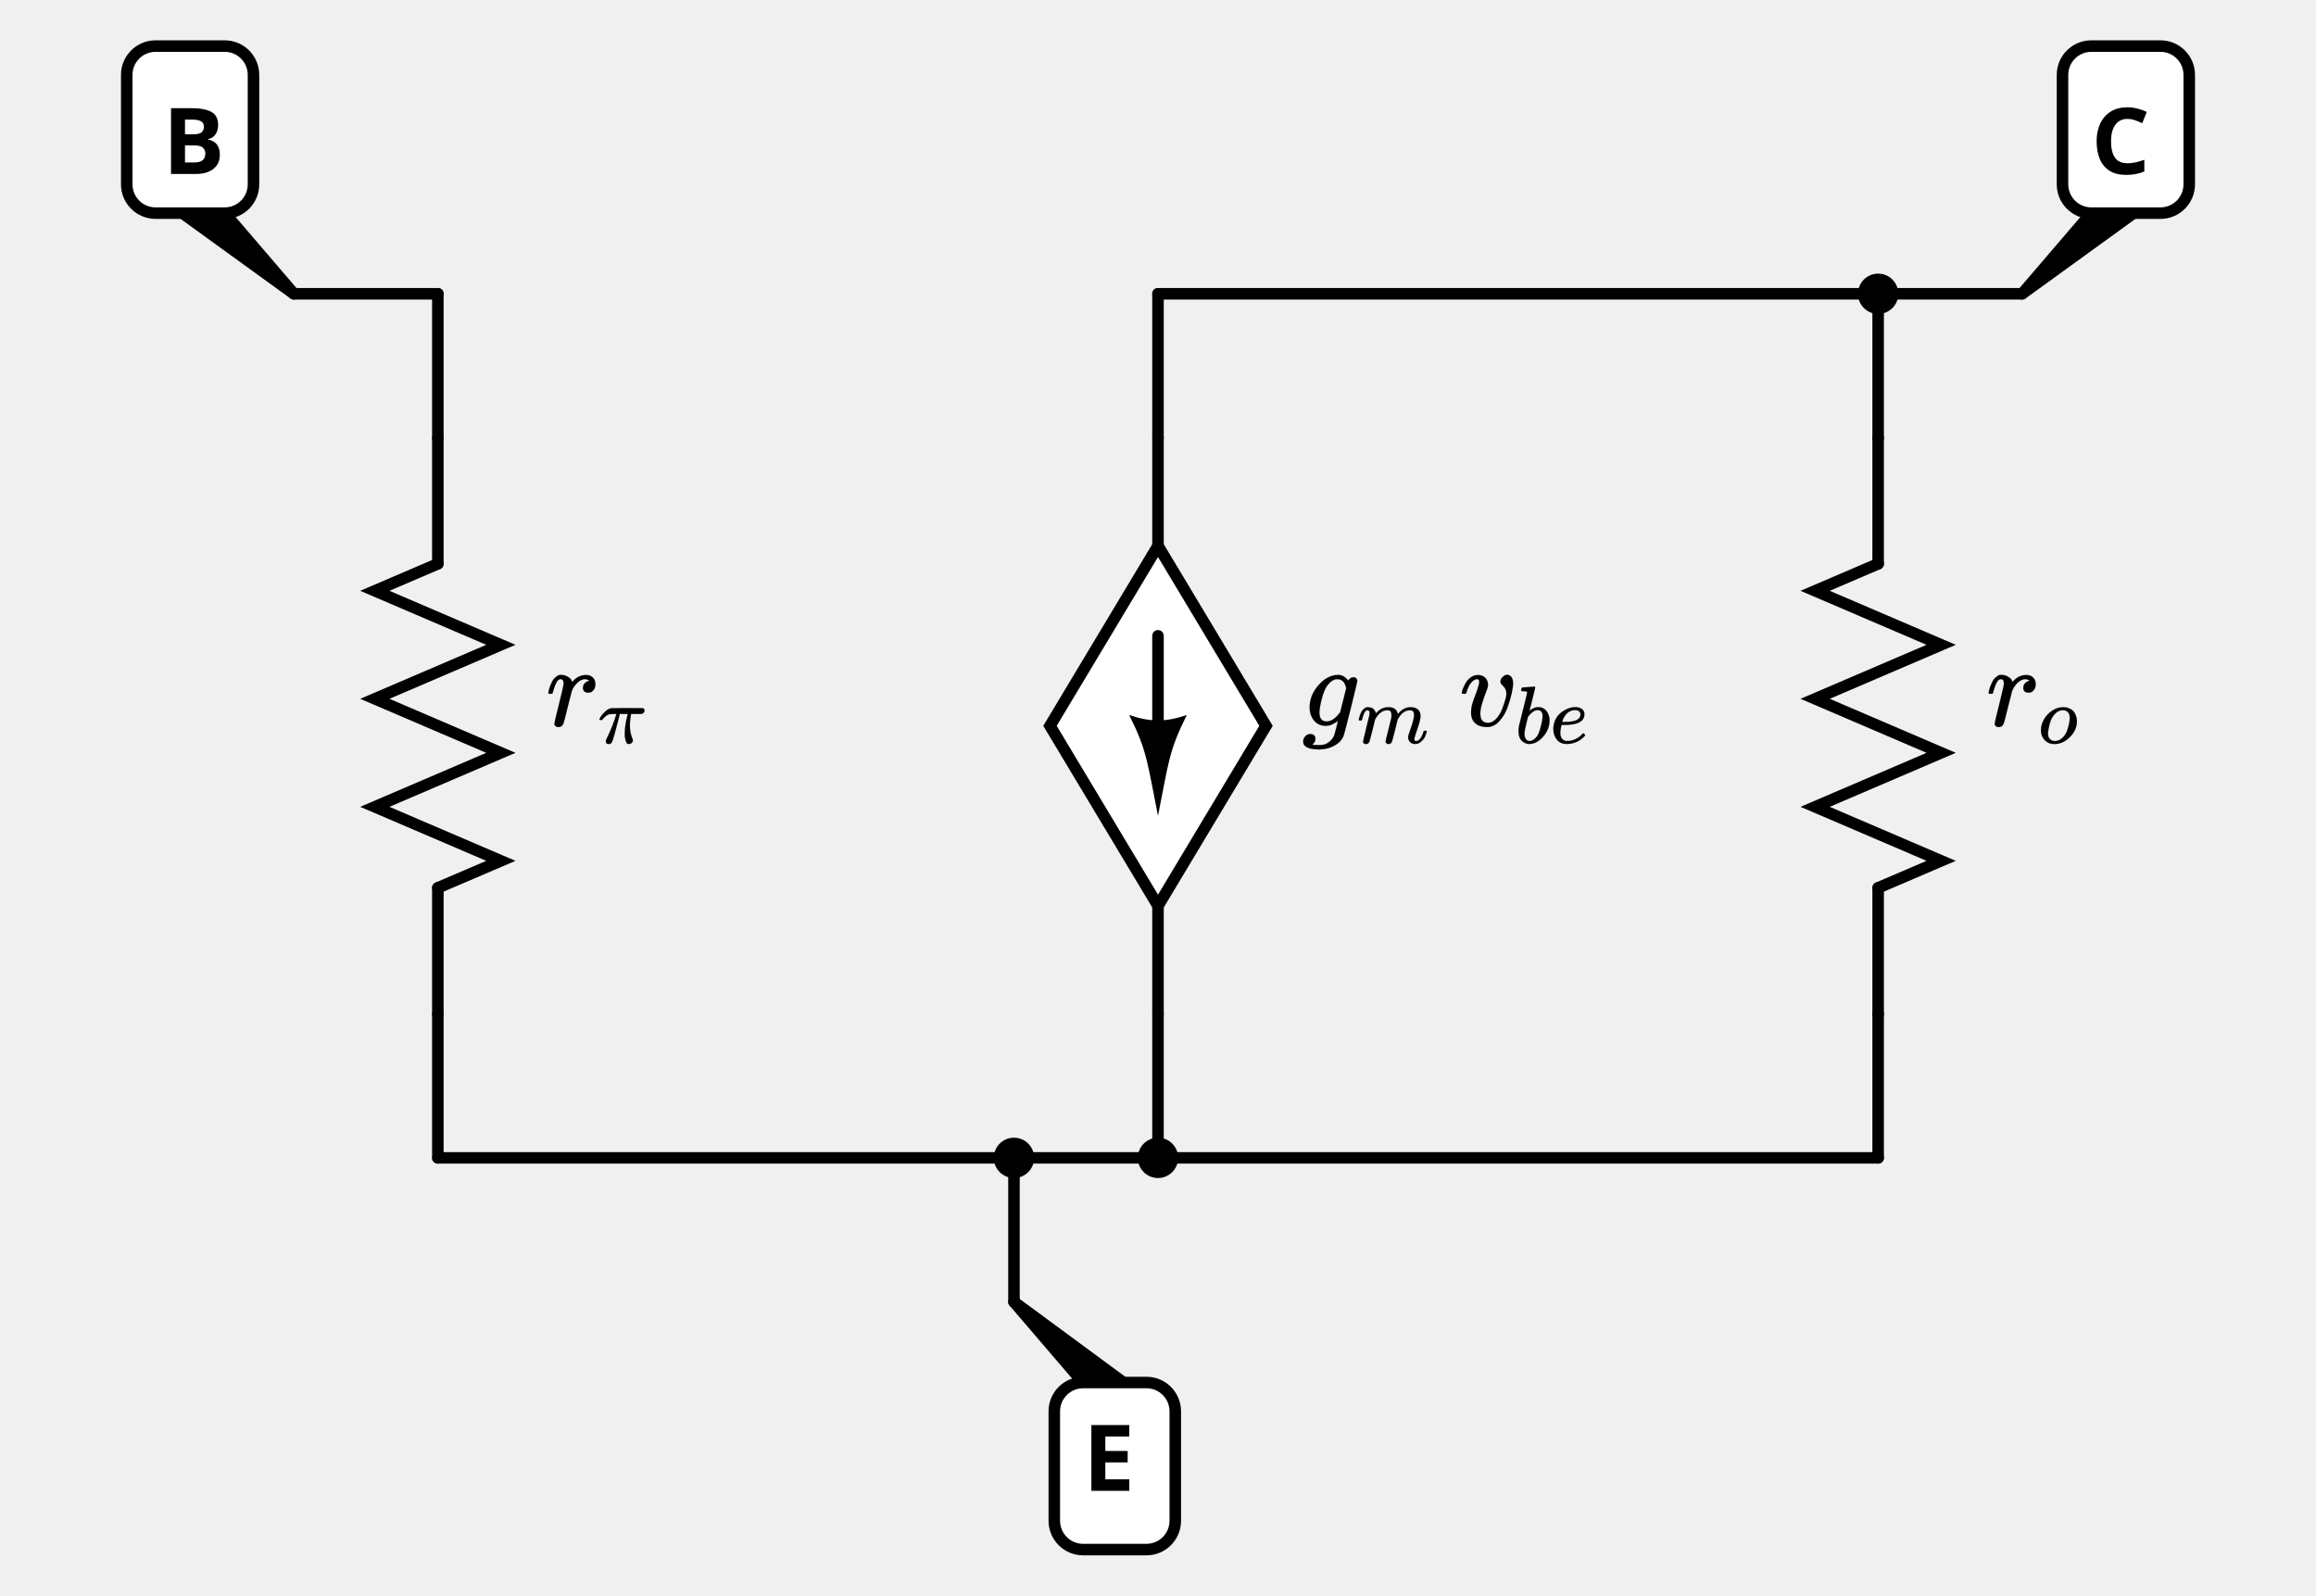
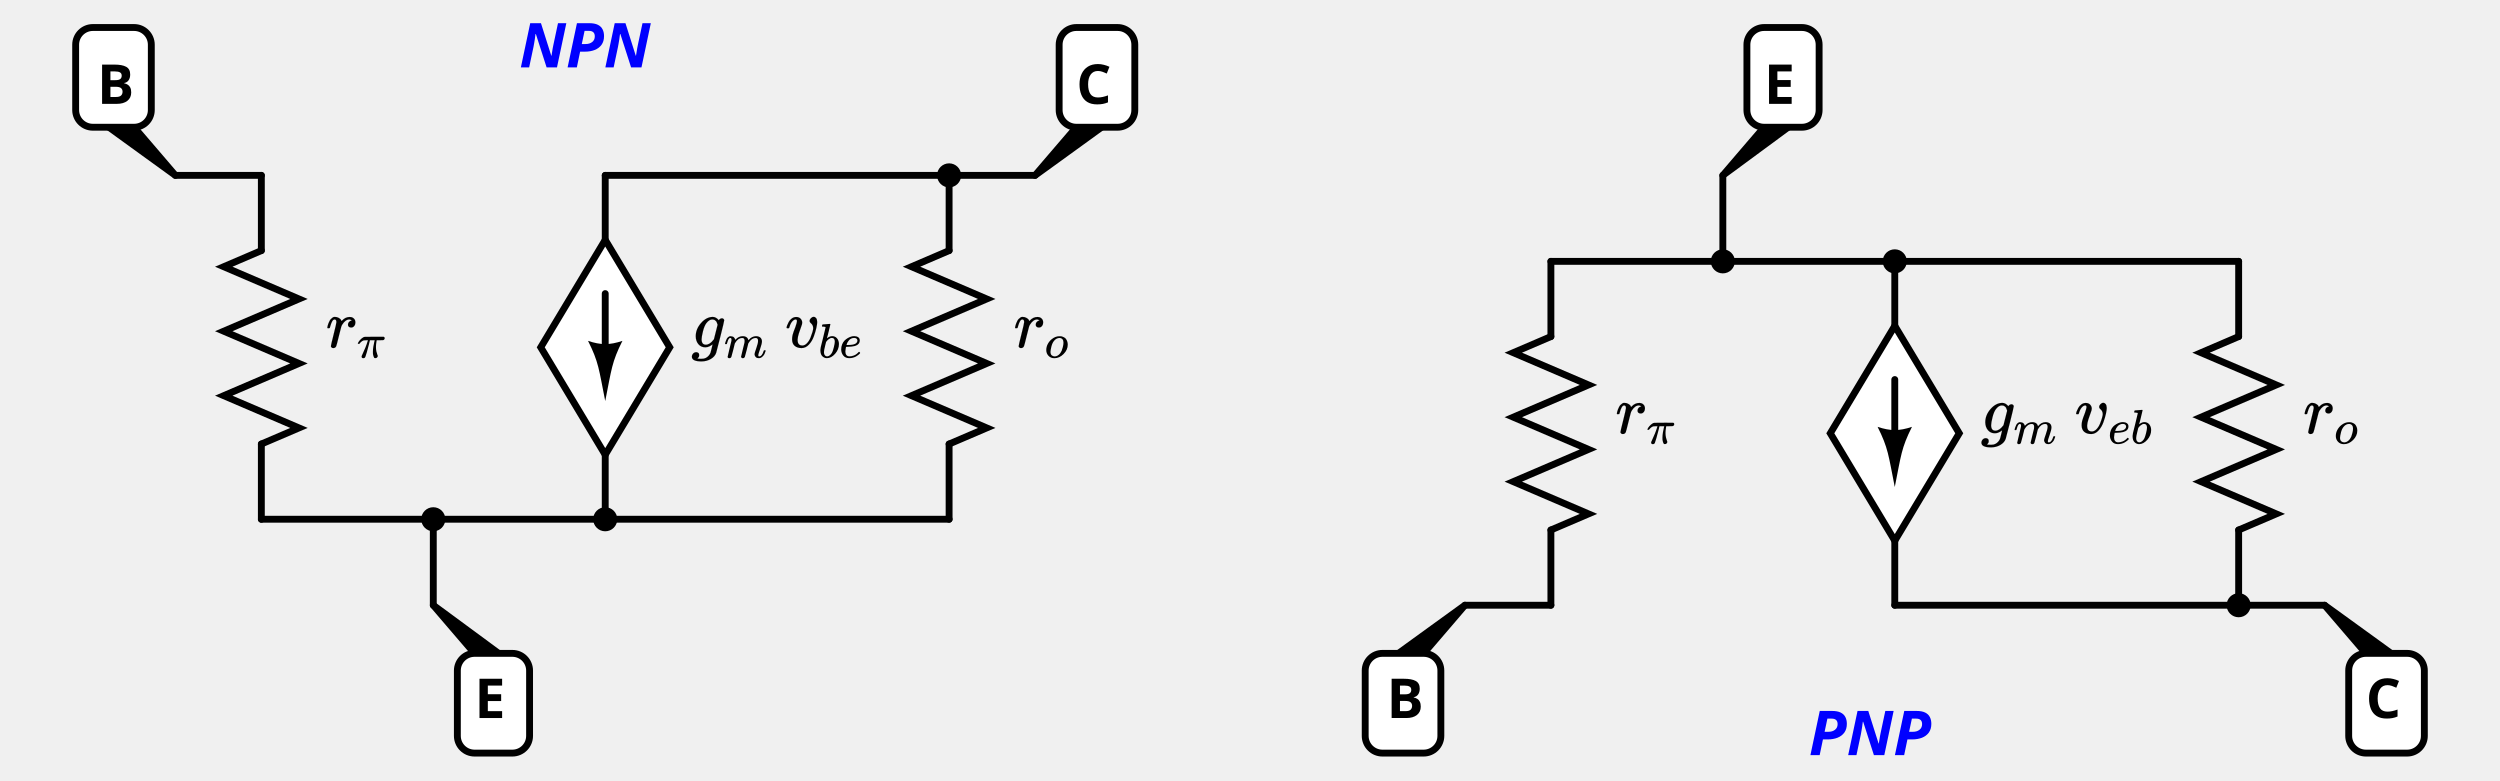
- <svg xmlns="http://www.w3.org/2000/svg" xmlns:xlink="http://www.w3.org/1999/xlink" width="402.0" height="277.0">
-   <g transform="scale(0.402) matrix(2.487562,0,0,2.487562,-6216.418,-3169.154)">
-     <rect x="2500" y="1275" width="400" height="275" r="0" rx="0" ry="0" fill="none" stroke="none" style="stroke-opacity: 0;" />
-     <path style="stroke-linejoin: round;" fill="#000000" stroke="#000000" d="M0,50L12,36L19,36Z" stroke-width="2" stroke-linejoin="round" transform="matrix(1,0,0,-1,2675,1550)" />
-     <path style="stroke-linejoin: round;" fill="#000000" stroke="#000000" d="M0,50L12,36L19.333,36Z" stroke-width="2" stroke-linejoin="round" transform="translate(2850,1275)" />
-     <path style="stroke-linejoin: round;" fill="#000000" stroke="#000000" d="M0,50L12,36L19.333,36Z" stroke-width="2" stroke-linejoin="round" transform="matrix(-1,0,0,1,2550,1275)" />
-     <path style="stroke-linecap: round; stroke-miterlimit: 6;" fill="none" stroke="#000000" d="M25,21.875L25,0" stroke-width="2" stroke-linecap="round" stroke-miterlimit="6" transform="translate(2550,1350)" />
-     <path style="stroke-linecap: round; stroke-miterlimit: 6;" fill="none" stroke="#000000" d="M25,78.125L25,100" stroke-width="2" stroke-linecap="round" stroke-miterlimit="6" transform="translate(2550,1350)" />
-     <path style="stroke-linecap: round; stroke-miterlimit: 6;" fill="none" stroke="#000000" d="M25,21.875L14.063,26.562L35.937,35.937L14.063,45.312L35.937,54.688L14.063,64.063L35.937,73.438L25,78.125" stroke-width="2" stroke-linecap="round" stroke-miterlimit="6" transform="translate(2550,1350)" />
+ <svg xmlns="http://www.w3.org/2000/svg" xmlns:xlink="http://www.w3.org/1999/xlink" width="727.0" height="227.0">
+   <g transform="scale(0.727) matrix(1.375516,0,0,1.375516,-3471.802,-1821.183)">
+     <path style="stroke-linejoin: round;" fill="#000000" stroke="#000000" d="M0,50L12,36L19.333,36Z" stroke-width="2" stroke-linejoin="round" transform="matrix(-1,0,0,-1,2950,1550)" />
+     <path style="stroke-linejoin: round;" fill="#000000" stroke="#000000" d="M0,50L12,36L19,36Z" stroke-width="2" stroke-linejoin="round" transform="translate(3025,1325)" />
+     <path style="stroke-linejoin: round;" fill="#000000" stroke="#000000" d="M0,50L12,36L19.333,36Z" stroke-width="2" stroke-linejoin="round" transform="matrix(1,0,0,-1,3200,1550)" />
+     <rect x="2525" y="1325" width="725" height="225" r="0" rx="0" ry="0" fill="none" stroke="none" style="stroke-opacity: 0;" />
+     <path style="stroke-linejoin: round;" fill="#000000" stroke="#000000" d="M0,50L12,36L19,36Z" stroke-width="2" stroke-linejoin="round" transform="matrix(1,0,0,-1,2650,1550)" />
+     <path style="stroke-linejoin: round;" fill="#000000" stroke="#000000" d="M0,50L12,36L19.333,36Z" stroke-width="2" stroke-linejoin="round" transform="translate(2825,1325)" />
+     <path style="stroke-linejoin: round;" fill="#000000" stroke="#000000" d="M0,50L12,36L19.333,36Z" stroke-width="2" stroke-linejoin="round" transform="matrix(-1,0,0,1,2575,1325)" />
+     <path style="stroke-linecap: round; stroke-miterlimit: 6;" fill="none" stroke="#000000" d="M25,21.875L25,0" stroke-width="2" stroke-linecap="round" stroke-miterlimit="6" transform="translate(2575,1375)" />
+     <path style="stroke-linecap: round; stroke-miterlimit: 6;" fill="none" stroke="#000000" d="M25,78.125L25,100" stroke-width="2" stroke-linecap="round" stroke-miterlimit="6" transform="translate(2575,1375)" />
+     <path style="stroke-linecap: round; stroke-miterlimit: 6;" fill="none" stroke="#000000" d="M25,21.875L14.063,26.562L35.937,35.937L14.063,45.312L35.937,54.688L14.063,64.063L35.937,73.438L25,78.125" stroke-width="2" stroke-linecap="round" stroke-miterlimit="6" transform="translate(2575,1375)" />
    <defs aria-hidden="true">
      <path stroke-width="1" id="E1-MJMATHI-72" d="M21 287Q22 290 23 295T28 317T38 348T53 381T73 411T99 433T132 442Q161 442 183 430T214 408T225 388Q227 382 228 382T236 389Q284 441 347 441H350Q398 441 422 400Q430 381 430 363Q430 333 417 315T391 292T366 288Q346 288 334 299T322 328Q322 376 378 392Q356 405 342 405Q286 405 239 331Q229 315 224 298T190 165Q156 25 151 16Q138 -11 108 -11Q95 -11 87 -5T76 7T74 17Q74 30 114 189T154 366Q154 405 128 405Q107 405 92 377T68 316T57 280Q55 278 41 278H27Q21 284 21 287Z" />
      <path stroke-width="1" id="E1-MJMATHI-3C0" d="M132 -11Q98 -11 98 22V33L111 61Q186 219 220 334L228 358H196Q158 358 142 355T103 336Q92 329 81 318T62 297T53 285Q51 284 38 284Q19 284 19 294Q19 300 38 329T93 391T164 429Q171 431 389 431Q549 431 553 430Q573 423 573 402Q573 371 541 360Q535 358 472 358H408L405 341Q393 269 393 222Q393 170 402 129T421 65T431 37Q431 20 417 5T381 -10Q370 -10 363 -7T347 17T331 77Q330 86 330 121Q330 170 339 226T357 318T367 358H269L268 354Q268 351 249 275T206 114T175 17Q164 -11 132 -11Z" />
    </defs>
-     <g stroke="currentColor" fill="currentColor" stroke-width="0" transform="translate(2593.75,1400) scale(0.02) matrix(1 0 0 -1 0 0)" aria-hidden="true">
+     <g stroke="currentColor" fill="currentColor" stroke-width="0" transform="translate(2618.75,1425) scale(0.02) matrix(1 0 0 -1 0 0)" aria-hidden="true">
      <use xlink:href="#E1-MJMATHI-72" x="0" y="0" />
      <use transform="scale(0.707)" xlink:href="#E1-MJMATHI-3C0" x="638" y="-213" />
    </g>
-     <path style="stroke-linecap: round; stroke-miterlimit: 6;" fill="#ffffff" stroke="#000000" d="M25,18.75L43.75,50L25,81.25L6.25,50L25,18.75" stroke-width="2" stroke-linecap="round" stroke-miterlimit="6" transform="translate(2675,1350)" />
-     <path style="stroke-linecap: round; stroke-miterlimit: 6;" fill="none" stroke="#000000" d="M25,0L25,18.75" stroke-width="2" stroke-linecap="round" stroke-miterlimit="6" transform="translate(2675,1350)" />
-     <path style="stroke-linecap: round; stroke-miterlimit: 6;" fill="none" stroke="#000000" d="M25,100L25,81.25" stroke-width="2" stroke-linecap="round" stroke-miterlimit="6" transform="translate(2675,1350)" />
-     <path fill="#000000" stroke="none" d="M20,48.125C23.125,54.375,23.125,56.25,25,65.625C26.875,56.25,26.875,54.375,30,48.125C26.25,49.375,23.75,49.375,20,48.125" transform="translate(2675,1350)" />
-     <path style="stroke-linecap: round; stroke-miterlimit: 6;" fill="none" stroke="#000000" d="M25,56.25L25,34.375" stroke-width="2" stroke-linecap="round" stroke-miterlimit="6" transform="translate(2675,1350)" />
+     <path style="stroke-linecap: round; stroke-miterlimit: 6;" fill="#ffffff" stroke="#000000" d="M25,18.75L43.75,50L25,81.25L6.25,50L25,18.75" stroke-width="2" stroke-linecap="round" stroke-miterlimit="6" transform="translate(2675,1375)" />
+     <path style="stroke-linecap: round; stroke-miterlimit: 6;" fill="none" stroke="#000000" d="M25,0L25,18.75" stroke-width="2" stroke-linecap="round" stroke-miterlimit="6" transform="translate(2675,1375)" />
+     <path style="stroke-linecap: round; stroke-miterlimit: 6;" fill="none" stroke="#000000" d="M25,100L25,81.25" stroke-width="2" stroke-linecap="round" stroke-miterlimit="6" transform="translate(2675,1375)" />
+     <path fill="#000000" stroke="none" d="M20,48.125C23.125,54.375,23.125,56.25,25,65.625C26.875,56.25,26.875,54.375,30,48.125C26.25,49.375,23.75,49.375,20,48.125" transform="translate(2675,1375)" />
+     <path style="stroke-linecap: round; stroke-miterlimit: 6;" fill="none" stroke="#000000" d="M25,56.25L25,34.375" stroke-width="2" stroke-linecap="round" stroke-miterlimit="6" transform="translate(2675,1375)" />
    <defs aria-hidden="true">
      <path stroke-width="1" id="E1-MJMATHI-67" d="M311 43Q296 30 267 15T206 0Q143 0 105 45T66 160Q66 265 143 353T314 442Q361 442 401 394L404 398Q406 401 409 404T418 412T431 419T447 422Q461 422 470 413T480 394Q480 379 423 152T363 -80Q345 -134 286 -169T151 -205Q10 -205 10 -137Q10 -111 28 -91T74 -71Q89 -71 102 -80T116 -111Q116 -121 114 -130T107 -144T99 -154T92 -162L90 -164H91Q101 -167 151 -167Q189 -167 211 -155Q234 -144 254 -122T282 -75Q288 -56 298 -13Q311 35 311 43ZM384 328L380 339Q377 350 375 354T369 368T359 382T346 393T328 402T306 405Q262 405 221 352Q191 313 171 233T151 117Q151 38 213 38Q269 38 323 108L331 118L384 328Z" />
      <path stroke-width="1" id="E1-MJMATHI-6D" d="M21 287Q22 293 24 303T36 341T56 388T88 425T132 442T175 435T205 417T221 395T229 376L231 369Q231 367 232 367L243 378Q303 442 384 442Q401 442 415 440T441 433T460 423T475 411T485 398T493 385T497 373T500 364T502 357L510 367Q573 442 659 442Q713 442 746 415T780 336Q780 285 742 178T704 50Q705 36 709 31T724 26Q752 26 776 56T815 138Q818 149 821 151T837 153Q857 153 857 145Q857 144 853 130Q845 101 831 73T785 17T716 -10Q669 -10 648 17T627 73Q627 92 663 193T700 345Q700 404 656 404H651Q565 404 506 303L499 291L466 157Q433 26 428 16Q415 -11 385 -11Q372 -11 364 -4T353 8T350 18Q350 29 384 161L420 307Q423 322 423 345Q423 404 379 404H374Q288 404 229 303L222 291L189 157Q156 26 151 16Q138 -11 108 -11Q95 -11 87 -5T76 7T74 17Q74 30 112 181Q151 335 151 342Q154 357 154 369Q154 405 129 405Q107 405 92 377T69 316T57 280Q55 278 41 278H27Q21 284 21 287Z" />
      <path stroke-width="1" id="E1-MJMATHI-76" d="M173 380Q173 405 154 405Q130 405 104 376T61 287Q60 286 59 284T58 281T56 279T53 278T49 278T41 278H27Q21 284 21 287Q21 294 29 316T53 368T97 419T160 441Q202 441 225 417T249 361Q249 344 246 335Q246 329 231 291T200 202T182 113Q182 86 187 69Q200 26 250 26Q287 26 319 60T369 139T398 222T409 277Q409 300 401 317T383 343T365 361T357 383Q357 405 376 424T417 443Q436 443 451 425T467 367Q467 340 455 284T418 159T347 40T241 -11Q177 -11 139 22Q102 54 102 117Q102 148 110 181T151 298Q173 362 173 380Z" />
      <path stroke-width="1" id="E1-MJMATHI-62" d="M73 647Q73 657 77 670T89 683Q90 683 161 688T234 694Q246 694 246 685T212 542Q204 508 195 472T180 418L176 399Q176 396 182 402Q231 442 283 442Q345 442 383 396T422 280Q422 169 343 79T173 -11Q123 -11 82 27T40 150V159Q40 180 48 217T97 414Q147 611 147 623T109 637Q104 637 101 637H96Q86 637 83 637T76 640T73 647ZM336 325V331Q336 405 275 405Q258 405 240 397T207 376T181 352T163 330L157 322L136 236Q114 150 114 114Q114 66 138 42Q154 26 178 26Q211 26 245 58Q270 81 285 114T318 219Q336 291 336 325Z" />
      <path stroke-width="1" id="E1-MJMATHI-65" d="M39 168Q39 225 58 272T107 350T174 402T244 433T307 442H310Q355 442 388 420T421 355Q421 265 310 237Q261 224 176 223Q139 223 138 221Q138 219 132 186T125 128Q125 81 146 54T209 26T302 45T394 111Q403 121 406 121Q410 121 419 112T429 98T420 82T390 55T344 24T281 -1T205 -11Q126 -11 83 42T39 168ZM373 353Q367 405 305 405Q272 405 244 391T199 357T170 316T154 280T149 261Q149 260 169 260Q282 260 327 284T373 353Z" />
    </defs>
-     <g stroke="currentColor" fill="currentColor" stroke-width="0" transform="translate(2725,1400) scale(0.02) matrix(1 0 0 -1 0 0)" aria-hidden="true">
+     <g stroke="currentColor" fill="currentColor" stroke-width="0" transform="translate(2725,1425) scale(0.02) matrix(1 0 0 -1 0 0)" aria-hidden="true">
      <use xlink:href="#E1-MJMATHI-67" x="0" y="0" />
      <use transform="scale(0.707)" xlink:href="#E1-MJMATHI-6D" x="675" y="-213" />
      <g transform="translate(1365,0)">
        <use xlink:href="#E1-MJMATHI-76" x="0" y="0" />
        <g transform="translate(485,-150)">
          <use transform="scale(0.707)" xlink:href="#E1-MJMATHI-62" x="0" y="0" />
          <use transform="scale(0.707)" xlink:href="#E1-MJMATHI-65" x="429" y="0" />
        </g>
      </g>
    </g>
-     <path style="stroke-linecap: round;" fill="none" stroke="#000000" d="M 2700 1450 L 2700 1475" stroke-width="2" stroke-linecap="round" class="cl_wire" />
-     <path style="stroke-linecap: round;" fill="none" stroke="#000000" d="M 2575 1475 L 2700 1475" stroke-width="2" stroke-linecap="round" class="cl_wire" />
-     <path style="stroke-linecap: round;" fill="none" stroke="#000000" d="M 2575 1450 L 2575 1475" stroke-width="2" stroke-linecap="round" class="cl_wire" />
-     <path style="stroke-linecap: round;" fill="none" stroke="#000000" d="M 2700 1325 L 2700 1350" stroke-width="2" stroke-linecap="round" class="cl_wire" />
-     <path style="stroke-linecap: round; stroke-miterlimit: 6;" fill="none" stroke="#000000" d="M25,21.875L25,0" stroke-width="2" stroke-linecap="round" stroke-miterlimit="6" transform="translate(2800,1350)" />
-     <path style="stroke-linecap: round; stroke-miterlimit: 6;" fill="none" stroke="#000000" d="M25,78.125L25,100" stroke-width="2" stroke-linecap="round" stroke-miterlimit="6" transform="translate(2800,1350)" />
-     <path style="stroke-linecap: round; stroke-miterlimit: 6;" fill="none" stroke="#000000" d="M25,21.875L14.063,26.562L35.937,35.937L14.063,45.312L35.937,54.688L14.063,64.063L35.937,73.438L25,78.125" stroke-width="2" stroke-linecap="round" stroke-miterlimit="6" transform="translate(2800,1350)" />
+     <path style="stroke-linecap: round; stroke-miterlimit: 6;" fill="none" stroke="#000000" d="M25,21.875L25,0" stroke-width="2" stroke-linecap="round" stroke-miterlimit="6" transform="translate(2775,1375)" />
+     <path style="stroke-linecap: round; stroke-miterlimit: 6;" fill="none" stroke="#000000" d="M25,78.125L25,100" stroke-width="2" stroke-linecap="round" stroke-miterlimit="6" transform="translate(2775,1375)" />
+     <path style="stroke-linecap: round; stroke-miterlimit: 6;" fill="none" stroke="#000000" d="M25,21.875L14.063,26.562L35.937,35.937L14.063,45.312L35.937,54.688L14.063,64.063L35.937,73.438L25,78.125" stroke-width="2" stroke-linecap="round" stroke-miterlimit="6" transform="translate(2775,1375)" />
    <defs aria-hidden="true">
      <path stroke-width="1" id="E1-MJMATHI-72" d="M21 287Q22 290 23 295T28 317T38 348T53 381T73 411T99 433T132 442Q161 442 183 430T214 408T225 388Q227 382 228 382T236 389Q284 441 347 441H350Q398 441 422 400Q430 381 430 363Q430 333 417 315T391 292T366 288Q346 288 334 299T322 328Q322 376 378 392Q356 405 342 405Q286 405 239 331Q229 315 224 298T190 165Q156 25 151 16Q138 -11 108 -11Q95 -11 87 -5T76 7T74 17Q74 30 114 189T154 366Q154 405 128 405Q107 405 92 377T68 316T57 280Q55 278 41 278H27Q21 284 21 287Z" />
      <path stroke-width="1" id="E1-MJMATHI-6F" d="M201 -11Q126 -11 80 38T34 156Q34 221 64 279T146 380Q222 441 301 441Q333 441 341 440Q354 437 367 433T402 417T438 387T464 338T476 268Q476 161 390 75T201 -11ZM121 120Q121 70 147 48T206 26Q250 26 289 58T351 142Q360 163 374 216T388 308Q388 352 370 375Q346 405 306 405Q243 405 195 347Q158 303 140 230T121 120Z" />
    </defs>
-     <g stroke="currentColor" fill="currentColor" stroke-width="0" transform="translate(2843.75,1400) scale(0.02) matrix(1 0 0 -1 0 0)" aria-hidden="true">
+     <g stroke="currentColor" fill="currentColor" stroke-width="0" transform="translate(2818.75,1425) scale(0.02) matrix(1 0 0 -1 0 0)" aria-hidden="true">
      <use xlink:href="#E1-MJMATHI-72" x="0" y="0" />
      <use transform="scale(0.707)" xlink:href="#E1-MJMATHI-6F" x="638" y="-213" />
    </g>
-     <path style="stroke-linecap: round;" fill="none" stroke="#000000" d="M 2825 1325 L 2825 1350" stroke-width="2" stroke-linecap="round" class="cl_wire" />
-     <path style="stroke-linecap: round;" fill="none" stroke="#000000" d="M 2825 1450 L 2825 1475" stroke-width="2" stroke-linecap="round" class="cl_wire" />
-     <path style="stroke-linecap: round;" fill="none" stroke="#000000" d="M 2700 1475 L 2825 1475" stroke-width="2" stroke-linecap="round" class="cl_wire" />
-     <path style="stroke-linecap: round;" fill="none" stroke="#000000" d="M 2575 1325 L 2575 1350" stroke-width="2" stroke-linecap="round" class="cl_wire" />
-     <path style="stroke-linecap: round;" fill="none" stroke="#000000" d="M 2550 1325 L 2575 1325" stroke-width="2" stroke-linecap="round" class="cl_wire" />
-     <rect x="7" y="7" width="22" height="29" r="5" rx="5" ry="5" fill="#ffffff" stroke="#000000" stroke-width="2" transform="matrix(-1,0,0,1,2550,1275)" />
-     <text style="font-family: 'Noto Sans',Tahoma,Verdana,Arial,sans-serif; font-size: 16px; font-weight: bold; text-anchor: end; font-stretch: extra-condensed;" x="12" y="22" text-anchor="end" stroke="none" fill="#000000" transform="translate(2526,1275)">
+     <path style="stroke-linecap: round;" fill="none" stroke="#000000" d="M 2575 1375 L 2600 1375" stroke-width="2" stroke-linecap="round" class="cl_wire" />
+     <rect x="7" y="7" width="22" height="29" r="5" rx="5" ry="5" fill="#ffffff" stroke="#000000" stroke-width="2" transform="matrix(-1,0,0,1,2575,1325)" />
+     <text style="font-family: 'Noto Sans',Tahoma,Verdana,Arial,sans-serif; font-size: 16px; font-weight: bold; text-anchor: end; font-stretch: extra-condensed;" x="12" y="22" text-anchor="end" stroke="none" fill="#000000" transform="translate(2551,1325)">
      <tspan dy="7.2">B</tspan>
    </text>
-     <rect x="7" y="7" width="22" height="29" r="5" rx="5" ry="5" fill="#ffffff" stroke="#000000" stroke-width="2" transform="translate(2850,1275)" />
-     <text style="font-family: 'Noto Sans',Tahoma,Verdana,Arial,sans-serif; font-size: 16px; font-weight: bold; text-anchor: start; font-stretch: extra-condensed;" x="12" y="22" text-anchor="start" stroke="none" fill="#000000" transform="translate(2850,1275)">
+     <rect x="7" y="7" width="22" height="29" r="5" rx="5" ry="5" fill="#ffffff" stroke="#000000" stroke-width="2" transform="translate(2825,1325)" />
+     <text style="font-family: 'Noto Sans',Tahoma,Verdana,Arial,sans-serif; font-size: 16px; font-weight: bold; text-anchor: start; font-stretch: extra-condensed;" x="12" y="22" text-anchor="start" stroke="none" fill="#000000" transform="translate(2825,1325)">
      <tspan dy="7.2">C</tspan>
    </text>
-     <rect x="7" y="7" width="21" height="29" r="5" rx="5" ry="5" fill="#ffffff" stroke="#000000" stroke-width="2" transform="matrix(1,0,0,-1,2675,1550)" />
-     <text style="font-family: 'Noto Sans',Tahoma,Verdana,Arial,sans-serif; font-size: 16px; font-weight: bold; text-anchor: start; font-stretch: extra-condensed;" x="12" y="22" text-anchor="start" stroke="none" fill="#000000" transform="translate(2675,1503.6)">
+     <rect x="7" y="7" width="21" height="29" r="5" rx="5" ry="5" fill="#ffffff" stroke="#000000" stroke-width="2" transform="matrix(1,0,0,-1,2650,1550)" />
+     <text style="font-family: 'Noto Sans',Tahoma,Verdana,Arial,sans-serif; font-size: 16px; font-weight: bold; text-anchor: start; font-stretch: extra-condensed;" x="12" y="22" text-anchor="start" stroke="none" fill="#000000" transform="translate(2650,1503.6)">
      <tspan dy="7.2">E</tspan>
    </text>
-     <path style="stroke-linecap: round;" fill="none" stroke="#000000" d="M 2700 1325 L 2850 1325" stroke-width="2" stroke-linecap="round" class="cl_wire" />
-     <path style="stroke-linecap: round;" fill="none" stroke="#000000" d="M 2675 1475 L 2675 1500" stroke-width="2" stroke-linecap="round" class="cl_wire" />
+     <path style="stroke-linecap: round;" fill="none" stroke="#000000" d="M 2700 1375 L 2825 1375" stroke-width="2" stroke-linecap="round" class="cl_wire" />
+     <path style="stroke-linecap: round;" fill="none" stroke="#000000" d="M 2650 1475 L 2650 1500" stroke-width="2" stroke-linecap="round" class="cl_wire" />
+     <path style="stroke-linecap: round;" fill="none" stroke="#000000" d="M 2600 1475 L 2800 1475" stroke-width="2" stroke-linecap="round" class="cl_wire" />
+     <path style="stroke-linecap: round; stroke-miterlimit: 6;" fill="none" stroke="#000000" d="M25,21.875L25,0" stroke-width="2" stroke-linecap="round" stroke-miterlimit="6" transform="translate(2950,1400)" />
+     <path style="stroke-linecap: round; stroke-miterlimit: 6;" fill="none" stroke="#000000" d="M25,78.125L25,100" stroke-width="2" stroke-linecap="round" stroke-miterlimit="6" transform="translate(2950,1400)" />
+     <path style="stroke-linecap: round; stroke-miterlimit: 6;" fill="none" stroke="#000000" d="M25,21.875L14.063,26.562L35.937,35.937L14.063,45.312L35.937,54.688L14.063,64.063L35.937,73.438L25,78.125" stroke-width="2" stroke-linecap="round" stroke-miterlimit="6" transform="translate(2950,1400)" />
+     <defs aria-hidden="true">
+       <path stroke-width="1" id="E1-MJMATHI-72" d="M21 287Q22 290 23 295T28 317T38 348T53 381T73 411T99 433T132 442Q161 442 183 430T214 408T225 388Q227 382 228 382T236 389Q284 441 347 441H350Q398 441 422 400Q430 381 430 363Q430 333 417 315T391 292T366 288Q346 288 334 299T322 328Q322 376 378 392Q356 405 342 405Q286 405 239 331Q229 315 224 298T190 165Q156 25 151 16Q138 -11 108 -11Q95 -11 87 -5T76 7T74 17Q74 30 114 189T154 366Q154 405 128 405Q107 405 92 377T68 316T57 280Q55 278 41 278H27Q21 284 21 287Z" />
+       <path stroke-width="1" id="E1-MJMATHI-3C0" d="M132 -11Q98 -11 98 22V33L111 61Q186 219 220 334L228 358H196Q158 358 142 355T103 336Q92 329 81 318T62 297T53 285Q51 284 38 284Q19 284 19 294Q19 300 38 329T93 391T164 429Q171 431 389 431Q549 431 553 430Q573 423 573 402Q573 371 541 360Q535 358 472 358H408L405 341Q393 269 393 222Q393 170 402 129T421 65T431 37Q431 20 417 5T381 -10Q370 -10 363 -7T347 17T331 77Q330 86 330 121Q330 170 339 226T357 318T367 358H269L268 354Q268 351 249 275T206 114T175 17Q164 -11 132 -11Z" />
+     </defs>
+     <g stroke="currentColor" fill="currentColor" stroke-width="0" transform="translate(2993.75,1450) scale(0.02) matrix(1 0 0 -1 0 0)" aria-hidden="true">
+       <use xlink:href="#E1-MJMATHI-72" x="0" y="0" />
+       <use transform="scale(0.707)" xlink:href="#E1-MJMATHI-3C0" x="638" y="-213" />
+     </g>
+     <path style="stroke-linecap: round; stroke-miterlimit: 6;" fill="#ffffff" stroke="#000000" d="M25,18.75L43.75,50L25,81.25L6.25,50L25,18.75" stroke-width="2" stroke-linecap="round" stroke-miterlimit="6" transform="translate(3050,1400)" />
+     <path style="stroke-linecap: round; stroke-miterlimit: 6;" fill="none" stroke="#000000" d="M25,0L25,18.75" stroke-width="2" stroke-linecap="round" stroke-miterlimit="6" transform="translate(3050,1400)" />
+     <path style="stroke-linecap: round; stroke-miterlimit: 6;" fill="none" stroke="#000000" d="M25,100L25,81.25" stroke-width="2" stroke-linecap="round" stroke-miterlimit="6" transform="translate(3050,1400)" />
+     <path fill="#000000" stroke="none" d="M20,48.125C23.125,54.375,23.125,56.25,25,65.625C26.875,56.25,26.875,54.375,30,48.125C26.25,49.375,23.75,49.375,20,48.125" transform="translate(3050,1400)" />
+     <path style="stroke-linecap: round; stroke-miterlimit: 6;" fill="none" stroke="#000000" d="M25,56.25L25,34.375" stroke-width="2" stroke-linecap="round" stroke-miterlimit="6" transform="translate(3050,1400)" />
+     <defs aria-hidden="true">
+       <path stroke-width="1" id="E1-MJMATHI-67" d="M311 43Q296 30 267 15T206 0Q143 0 105 45T66 160Q66 265 143 353T314 442Q361 442 401 394L404 398Q406 401 409 404T418 412T431 419T447 422Q461 422 470 413T480 394Q480 379 423 152T363 -80Q345 -134 286 -169T151 -205Q10 -205 10 -137Q10 -111 28 -91T74 -71Q89 -71 102 -80T116 -111Q116 -121 114 -130T107 -144T99 -154T92 -162L90 -164H91Q101 -167 151 -167Q189 -167 211 -155Q234 -144 254 -122T282 -75Q288 -56 298 -13Q311 35 311 43ZM384 328L380 339Q377 350 375 354T369 368T359 382T346 393T328 402T306 405Q262 405 221 352Q191 313 171 233T151 117Q151 38 213 38Q269 38 323 108L331 118L384 328Z" />
+       <path stroke-width="1" id="E1-MJMATHI-6D" d="M21 287Q22 293 24 303T36 341T56 388T88 425T132 442T175 435T205 417T221 395T229 376L231 369Q231 367 232 367L243 378Q303 442 384 442Q401 442 415 440T441 433T460 423T475 411T485 398T493 385T497 373T500 364T502 357L510 367Q573 442 659 442Q713 442 746 415T780 336Q780 285 742 178T704 50Q705 36 709 31T724 26Q752 26 776 56T815 138Q818 149 821 151T837 153Q857 153 857 145Q857 144 853 130Q845 101 831 73T785 17T716 -10Q669 -10 648 17T627 73Q627 92 663 193T700 345Q700 404 656 404H651Q565 404 506 303L499 291L466 157Q433 26 428 16Q415 -11 385 -11Q372 -11 364 -4T353 8T350 18Q350 29 384 161L420 307Q423 322 423 345Q423 404 379 404H374Q288 404 229 303L222 291L189 157Q156 26 151 16Q138 -11 108 -11Q95 -11 87 -5T76 7T74 17Q74 30 112 181Q151 335 151 342Q154 357 154 369Q154 405 129 405Q107 405 92 377T69 316T57 280Q55 278 41 278H27Q21 284 21 287Z" />
+       <path stroke-width="1" id="E1-MJMATHI-76" d="M173 380Q173 405 154 405Q130 405 104 376T61 287Q60 286 59 284T58 281T56 279T53 278T49 278T41 278H27Q21 284 21 287Q21 294 29 316T53 368T97 419T160 441Q202 441 225 417T249 361Q249 344 246 335Q246 329 231 291T200 202T182 113Q182 86 187 69Q200 26 250 26Q287 26 319 60T369 139T398 222T409 277Q409 300 401 317T383 343T365 361T357 383Q357 405 376 424T417 443Q436 443 451 425T467 367Q467 340 455 284T418 159T347 40T241 -11Q177 -11 139 22Q102 54 102 117Q102 148 110 181T151 298Q173 362 173 380Z" />
+       <path stroke-width="1" id="E1-MJMATHI-65" d="M39 168Q39 225 58 272T107 350T174 402T244 433T307 442H310Q355 442 388 420T421 355Q421 265 310 237Q261 224 176 223Q139 223 138 221Q138 219 132 186T125 128Q125 81 146 54T209 26T302 45T394 111Q403 121 406 121Q410 121 419 112T429 98T420 82T390 55T344 24T281 -1T205 -11Q126 -11 83 42T39 168ZM373 353Q367 405 305 405Q272 405 244 391T199 357T170 316T154 280T149 261Q149 260 169 260Q282 260 327 284T373 353Z" />
+       <path stroke-width="1" id="E1-MJMATHI-62" d="M73 647Q73 657 77 670T89 683Q90 683 161 688T234 694Q246 694 246 685T212 542Q204 508 195 472T180 418L176 399Q176 396 182 402Q231 442 283 442Q345 442 383 396T422 280Q422 169 343 79T173 -11Q123 -11 82 27T40 150V159Q40 180 48 217T97 414Q147 611 147 623T109 637Q104 637 101 637H96Q86 637 83 637T76 640T73 647ZM336 325V331Q336 405 275 405Q258 405 240 397T207 376T181 352T163 330L157 322L136 236Q114 150 114 114Q114 66 138 42Q154 26 178 26Q211 26 245 58Q270 81 285 114T318 219Q336 291 336 325Z" />
+     </defs>
+     <g stroke="currentColor" fill="currentColor" stroke-width="0" transform="translate(3100,1450) scale(0.02) matrix(1 0 0 -1 0 0)" aria-hidden="true">
+       <use xlink:href="#E1-MJMATHI-67" x="0" y="0" />
+       <use transform="scale(0.707)" xlink:href="#E1-MJMATHI-6D" x="675" y="-213" />
+       <g transform="translate(1365,0)">
+         <use xlink:href="#E1-MJMATHI-76" x="0" y="0" />
+         <g transform="translate(485,-150)">
+           <use transform="scale(0.707)" xlink:href="#E1-MJMATHI-65" x="0" y="0" />
+           <use transform="scale(0.707)" xlink:href="#E1-MJMATHI-62" x="466" y="0" />
+         </g>
+       </g>
+     </g>
+     <path style="stroke-linecap: round; stroke-miterlimit: 6;" fill="none" stroke="#000000" d="M25,21.875L25,0" stroke-width="2" stroke-linecap="round" stroke-miterlimit="6" transform="translate(3150,1400)" />
+     <path style="stroke-linecap: round; stroke-miterlimit: 6;" fill="none" stroke="#000000" d="M25,78.125L25,100" stroke-width="2" stroke-linecap="round" stroke-miterlimit="6" transform="translate(3150,1400)" />
+     <path style="stroke-linecap: round; stroke-miterlimit: 6;" fill="none" stroke="#000000" d="M25,21.875L14.063,26.562L35.937,35.937L14.063,45.312L35.937,54.688L14.063,64.063L35.937,73.438L25,78.125" stroke-width="2" stroke-linecap="round" stroke-miterlimit="6" transform="translate(3150,1400)" />
+     <defs aria-hidden="true">
+       <path stroke-width="1" id="E1-MJMATHI-72" d="M21 287Q22 290 23 295T28 317T38 348T53 381T73 411T99 433T132 442Q161 442 183 430T214 408T225 388Q227 382 228 382T236 389Q284 441 347 441H350Q398 441 422 400Q430 381 430 363Q430 333 417 315T391 292T366 288Q346 288 334 299T322 328Q322 376 378 392Q356 405 342 405Q286 405 239 331Q229 315 224 298T190 165Q156 25 151 16Q138 -11 108 -11Q95 -11 87 -5T76 7T74 17Q74 30 114 189T154 366Q154 405 128 405Q107 405 92 377T68 316T57 280Q55 278 41 278H27Q21 284 21 287Z" />
+       <path stroke-width="1" id="E1-MJMATHI-6F" d="M201 -11Q126 -11 80 38T34 156Q34 221 64 279T146 380Q222 441 301 441Q333 441 341 440Q354 437 367 433T402 417T438 387T464 338T476 268Q476 161 390 75T201 -11ZM121 120Q121 70 147 48T206 26Q250 26 289 58T351 142Q360 163 374 216T388 308Q388 352 370 375Q346 405 306 405Q243 405 195 347Q158 303 140 230T121 120Z" />
+     </defs>
+     <g stroke="currentColor" fill="currentColor" stroke-width="0" transform="translate(3193.75,1450) scale(0.02) matrix(1 0 0 -1 0 0)" aria-hidden="true">
+       <use xlink:href="#E1-MJMATHI-72" x="0" y="0" />
+       <use transform="scale(0.707)" xlink:href="#E1-MJMATHI-6F" x="638" y="-213" />
+     </g>
+     <path style="stroke-linecap: round;" fill="none" stroke="#000000" d="M 2975 1400 L 3175 1400" stroke-width="2" stroke-linecap="round" class="cl_wire" />
+     <path style="stroke-linecap: round;" fill="none" stroke="#000000" d="M 3075 1500 L 3200 1500" stroke-width="2" stroke-linecap="round" class="cl_wire" />
+     <rect x="7" y="7" width="22" height="29" r="5" rx="5" ry="5" fill="#ffffff" stroke="#000000" stroke-width="2" transform="matrix(1,0,0,-1,3200,1550)" />
+     <text style="font-family: 'Noto Sans',Tahoma,Verdana,Arial,sans-serif; font-size: 16px; font-weight: bold; text-anchor: start; font-stretch: extra-condensed;" x="12" y="22" text-anchor="start" stroke="none" fill="#000000" transform="translate(3200,1503.6)">
+       <tspan dy="7.2">C</tspan>
+     </text>
+     <rect x="7" y="7" width="21" height="29" r="5" rx="5" ry="5" fill="#ffffff" stroke="#000000" stroke-width="2" transform="translate(3025,1325)" />
+     <text style="font-family: 'Noto Sans',Tahoma,Verdana,Arial,sans-serif; font-size: 16px; font-weight: bold; text-anchor: start; font-stretch: extra-condensed;" x="12" y="22" text-anchor="start" stroke="none" fill="#000000" transform="translate(3025,1325)">
+       <tspan dy="7.2">E</tspan>
+     </text>
+     <path style="stroke-linecap: round;" fill="none" stroke="#000000" d="M 3025 1375 L 3025 1400" stroke-width="2" stroke-linecap="round" class="cl_wire" />
+     <rect x="7" y="7" width="22" height="29" r="5" rx="5" ry="5" fill="#ffffff" stroke="#000000" stroke-width="2" transform="matrix(-1,0,0,-1,2950,1550)" />
+     <text style="font-family: 'Noto Sans',Tahoma,Verdana,Arial,sans-serif; font-size: 16px; font-weight: bold; text-anchor: end; font-stretch: extra-condensed;" x="12" y="22" text-anchor="end" stroke="none" fill="#000000" transform="translate(2926,1503.6)">
+       <tspan dy="7.2">B</tspan>
+     </text>
+     <path style="stroke-linecap: round;" fill="none" stroke="#000000" d="M 2950 1500 L 2975 1500" stroke-width="2" stroke-linecap="round" class="cl_wire" />
+     <text style="font-family: 'Noto Sans',Tahoma,Verdana,Arial,sans-serif; font-size: 18px; font-weight: bold; text-anchor: start; font-style: italic; font-stretch: extra-condensed;" x="0" y="0" text-anchor="start" stroke="none" fill="#0000ff" font-style="italic" transform="translate(2675,1335.5)">
+       <tspan dy="8.1">NPN</tspan>
+     </text>
+     <text style="font-family: 'Noto Sans',Tahoma,Verdana,Arial,sans-serif; font-size: 18px; font-weight: bold; text-anchor: start; font-style: italic; font-stretch: extra-condensed;" x="0" y="0" text-anchor="start" stroke="none" fill="#0000ff" font-style="italic" transform="translate(3050,1535.5)">
+       <tspan dy="8.1">PNP</tspan>
+     </text>
    <circle cx="2700" cy="1475" r="3" fill="#000000" stroke="#000000" />
-     <circle cx="2825" cy="1325" r="3" fill="#000000" stroke="#000000" />
-     <circle cx="2675" cy="1475" r="3" fill="#000000" stroke="#000000" />
+     <circle cx="2800" cy="1375" r="3" fill="#000000" stroke="#000000" />
+     <circle cx="3075" cy="1400" r="3" fill="#000000" stroke="#000000" />
+     <circle cx="3175" cy="1500" r="3" fill="#000000" stroke="#000000" />
+     <circle cx="2650" cy="1475" r="3" fill="#000000" stroke="#000000" />
+     <circle cx="3025" cy="1400" r="3" fill="#000000" stroke="#000000" />
  </g>
</svg>
